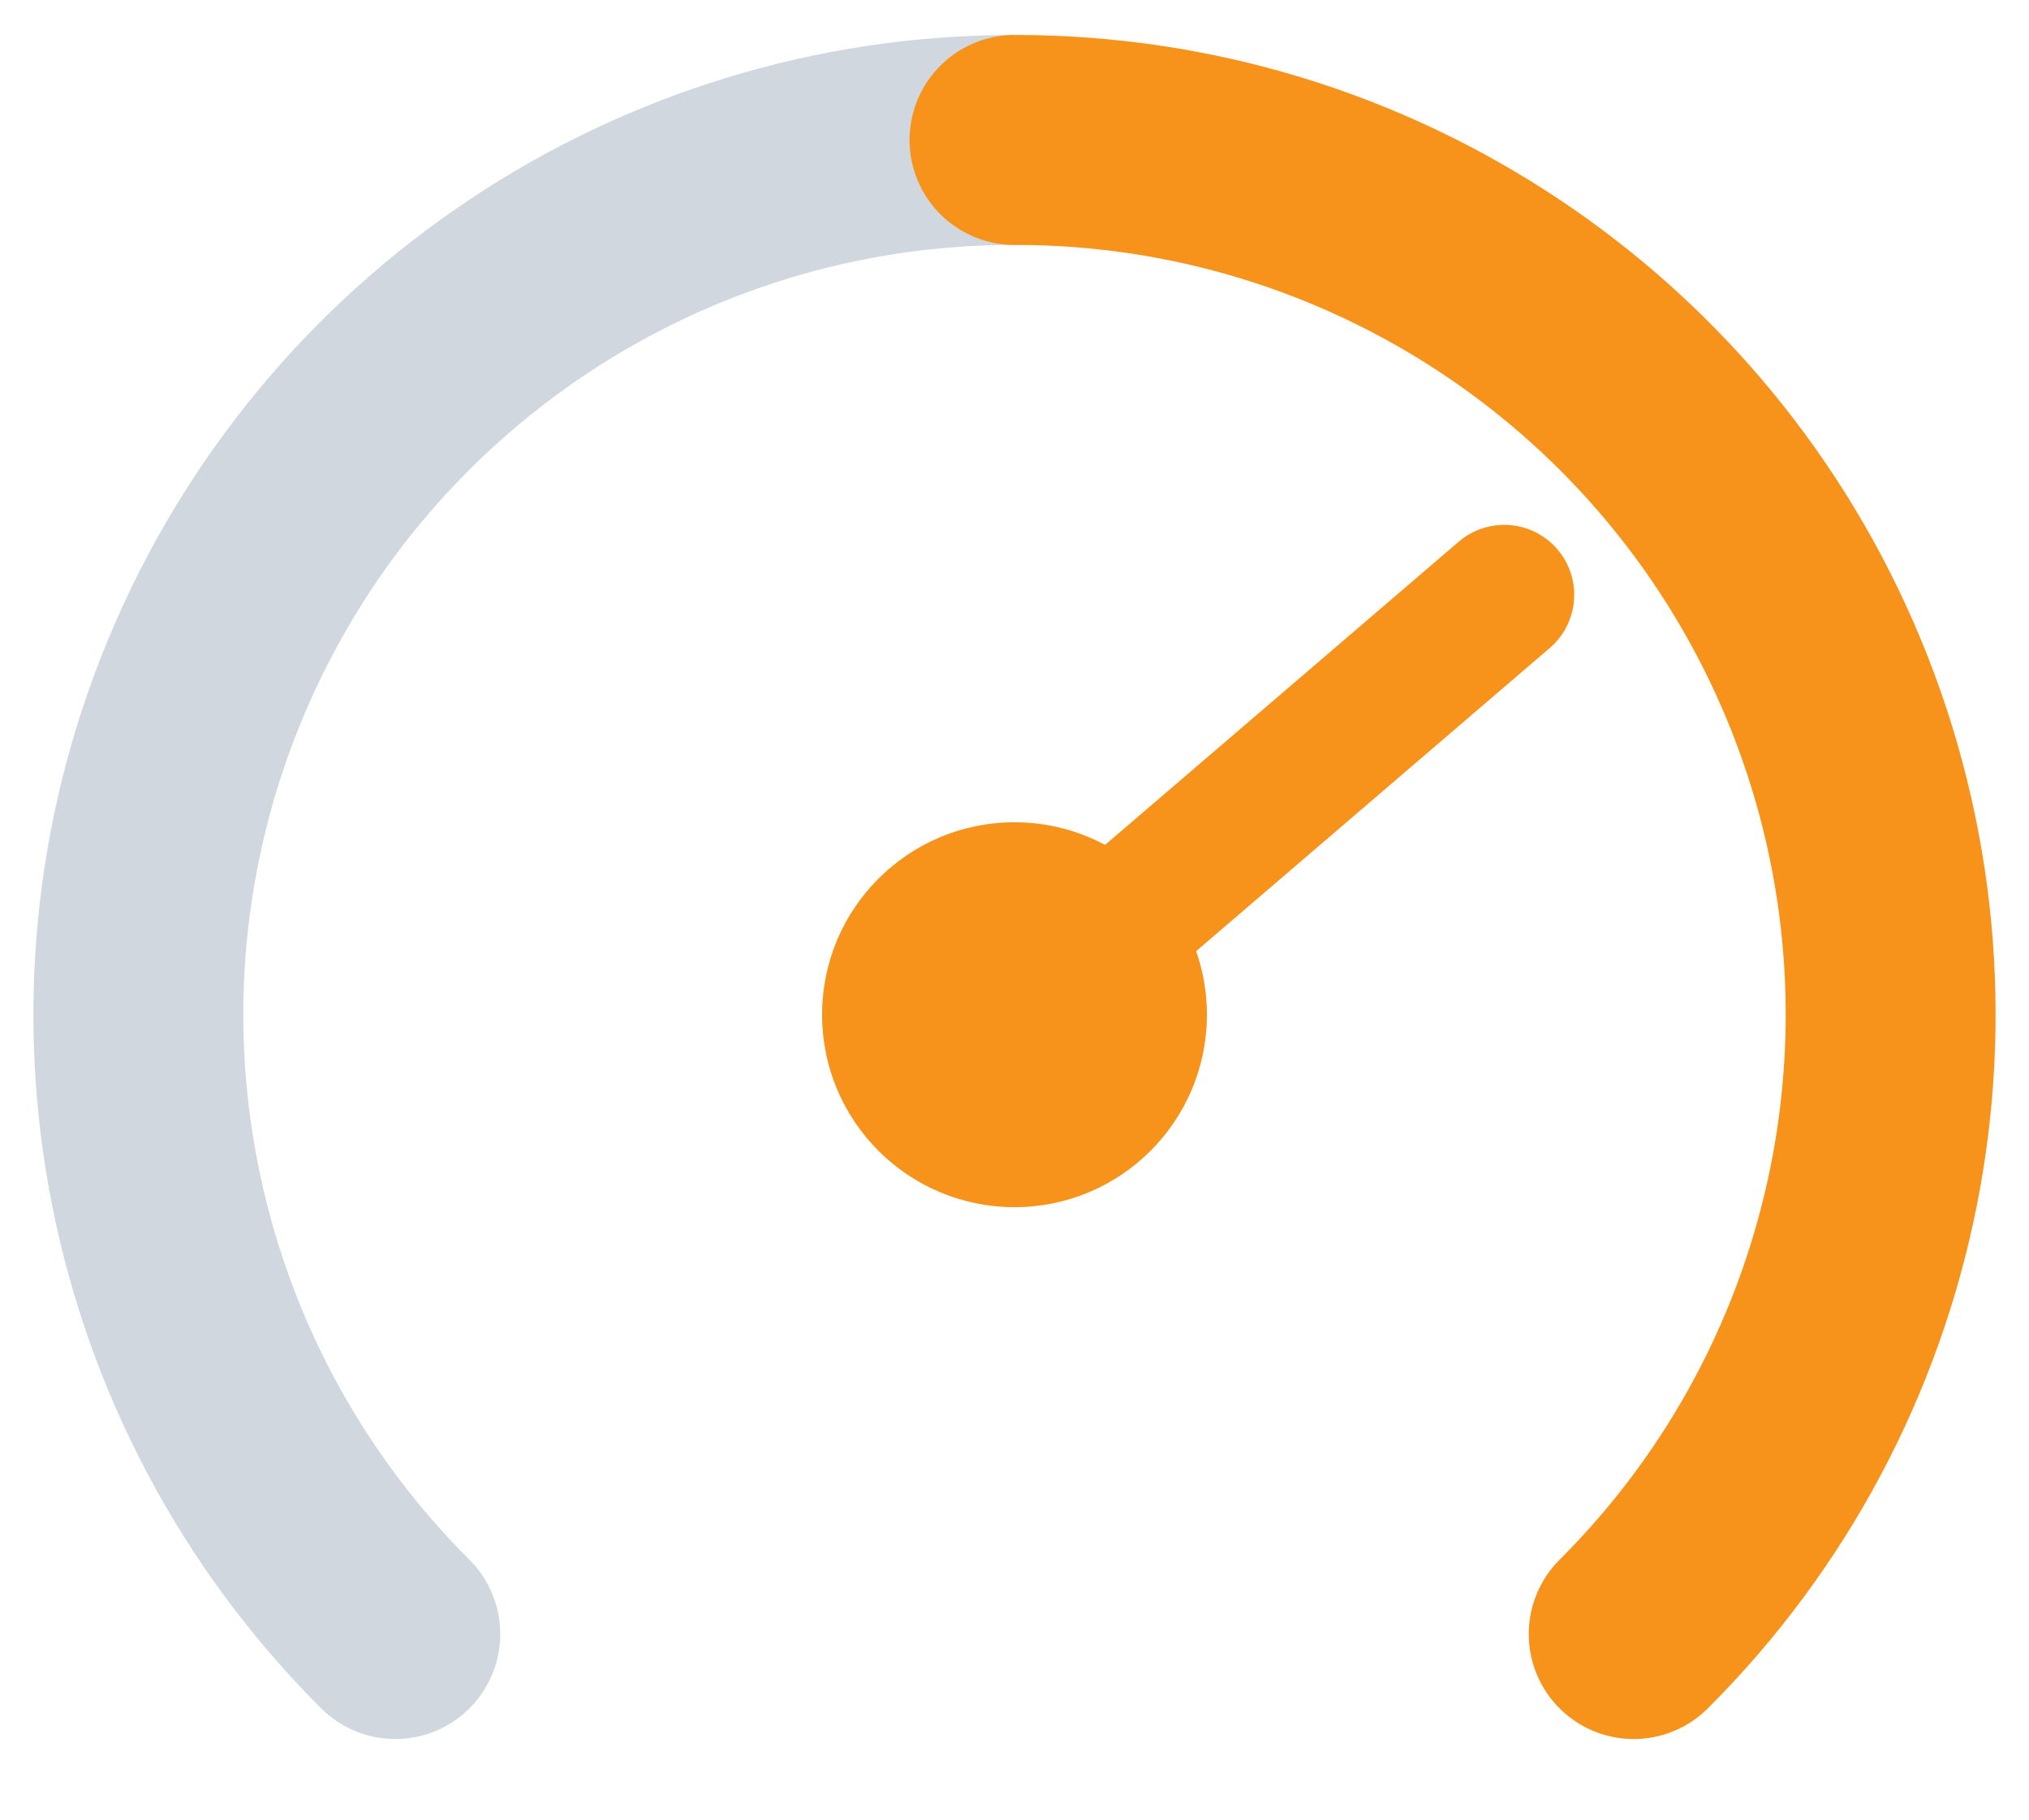
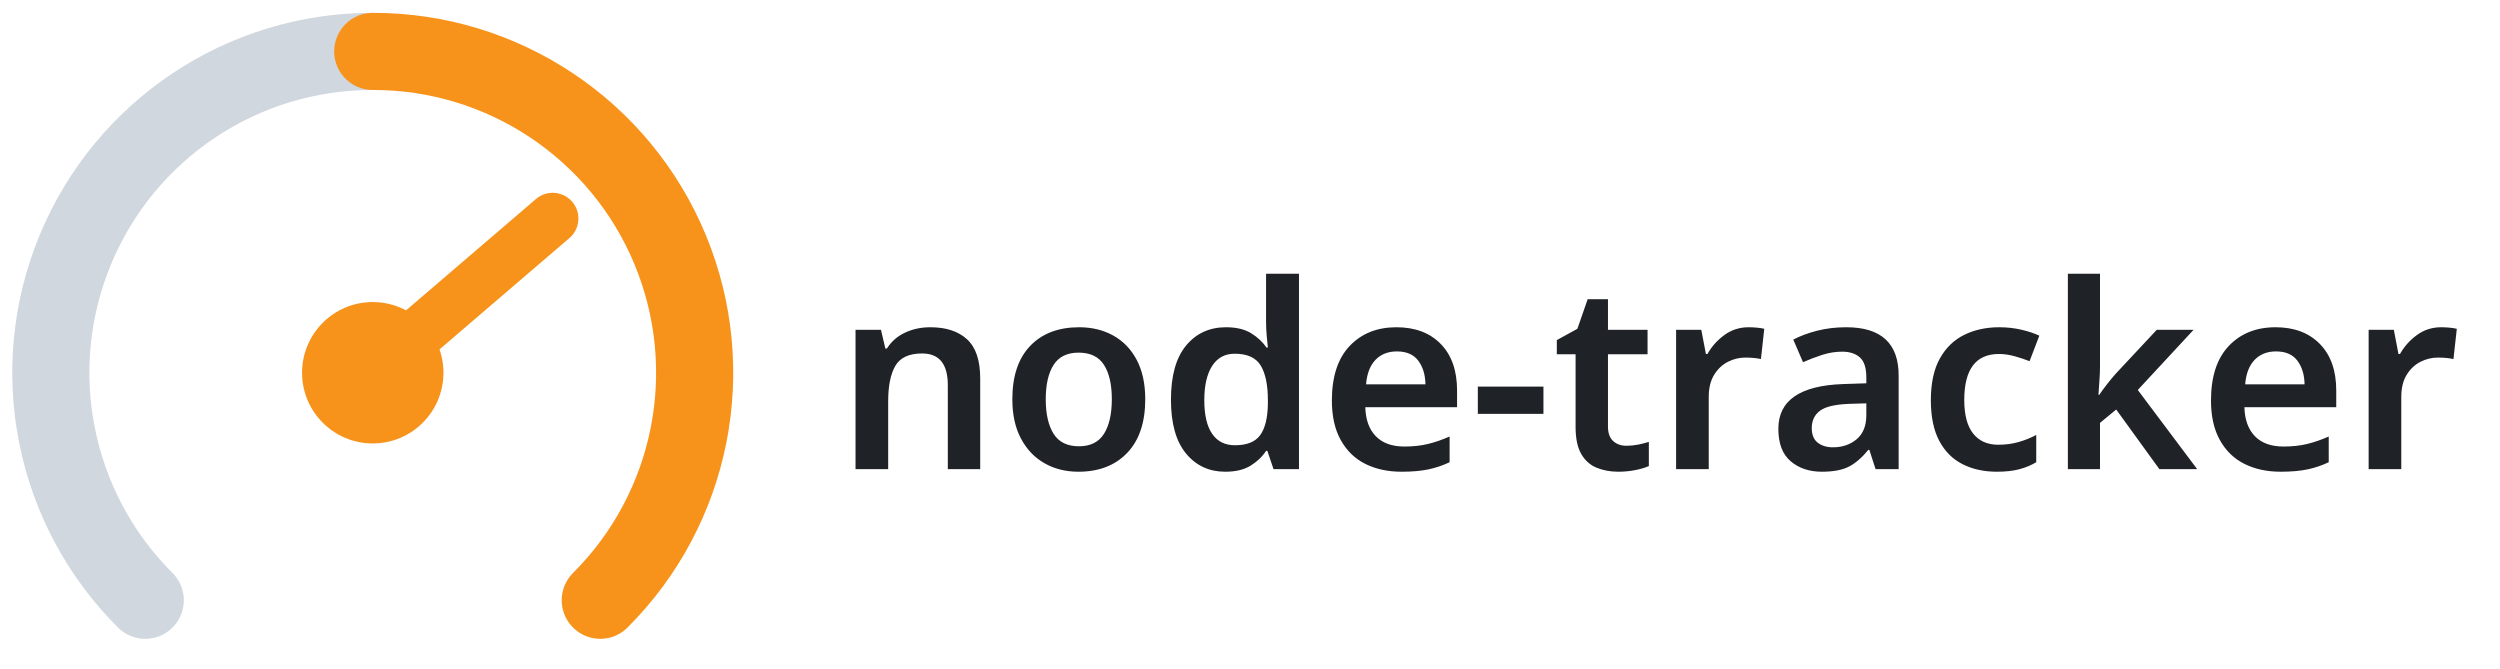
- <svg xmlns="http://www.w3.org/2000/svg" viewBox="6 6 116 104" width="116" height="104" role="img" aria-labelledby="t">
+ <svg xmlns="http://www.w3.org/2000/svg" viewBox="6 6 389 104" width="389" height="104" role="img" aria-labelledby="t">
  <g fill="none" stroke-width="12" stroke-linecap="round">
    <path d="M28.6 99.4A50 50 0 0 1 64 14" stroke="#d0d7de" />
    <path d="M64 14A50 50 0 0 1 99.4 99.4" stroke="#f7931a" />
  </g>
  <path d="M64 64 92 40" stroke="#f7931a" stroke-width="8" stroke-linecap="round" />
  <circle cx="64" cy="64" r="11" fill="#f7931a" />
+   <path fill="#1f2328" d="M150.76 56.92Q154.44 56.92 156.48 58.8Q158.52 60.68 158.52 64.88V79.0H153.48V65.92Q153.48 61.0 149.48 61.0Q146.44 61.0 145.32 62.92Q144.2 64.84 144.2 68.44V79.0H139.12V57.32H143.08L143.76 60.23H144.0Q145.04 58.59 146.82 57.76Q148.6 56.92 150.76 56.92ZM184.20 68.12Q184.20 73.52 181.40 76.46Q178.60 79.4 173.8 79.4Q170.84 79.4 168.52 78.08Q166.20 76.76 164.86 74.24Q163.52 71.72 163.52 68.12Q163.52 62.72 166.3 59.82Q169.08 56.92 173.92 56.92Q176.92 56.92 179.24 58.22Q181.56 59.51 182.88 62.01Q184.20 64.52 184.20 68.12ZM168.72 68.12Q168.72 71.56 169.94 73.5Q171.16 75.44 173.88 75.44Q176.56 75.44 177.78 73.5Q179.0 71.56 179.0 68.12Q179.0 64.68 177.78 62.78Q176.56 60.87 173.84 60.87Q171.16 60.87 169.94 62.78Q168.72 64.68 168.72 68.12ZM196.64 79.4Q192.88 79.4 190.54 76.56Q188.2 73.72 188.2 68.2Q188.2 62.6 190.56 59.76Q192.92 56.92 196.76 56.92Q199.16 56.92 200.66 57.84Q202.16 58.76 203.07 60.08H203.28Q203.2 59.44 203.1 58.26Q203.0 57.08 203.0 56.16V48.59H208.12V79.0H204.16L203.2 76.16H203.0Q202.11 77.52 200.59 78.46Q199.07 79.4 196.64 79.4ZM198.16 75.28Q200.95 75.28 202.09 73.7Q203.23 72.12 203.28 68.88V68.24Q203.28 64.76 202.18 62.90Q201.07 61.04 198.11 61.04Q195.83 61.04 194.61 62.94Q193.39 64.84 193.39 68.28Q193.39 71.72 194.61 73.5Q195.83 75.28 198.16 75.28ZM223.28 56.92Q227.64 56.92 230.18 59.52Q232.72 62.12 232.72 66.76V69.36H218.44Q218.52 72.28 220.08 73.88Q221.64 75.48 224.52 75.48Q226.56 75.48 228.2 75.08Q229.84 74.68 231.56 73.92V77.92Q229.96 78.68 228.24 79.04Q226.52 79.4 224.08 79.4Q220.88 79.4 218.44 78.18Q216.0 76.96 214.62 74.47Q213.24 72.0 213.24 68.32Q213.24 62.76 216.0 59.84Q218.76 56.92 223.28 56.92ZM223.36 60.68Q221.28 60.68 220.02 62.0Q218.76 63.32 218.56 65.8H227.8Q227.76 63.56 226.68 62.12Q225.60 60.68 223.36 60.68ZM235.95 70.4V66.16H246.16V70.4ZM259.08 75.36Q260.0 75.36 260.9 75.18Q261.8 75.0 262.56 74.76V78.52Q261.76 78.88 260.48 79.14Q259.2 79.4 257.8 79.4Q255.96 79.4 254.44 78.78Q252.92 78.16 252.04 76.64Q251.16 75.12 251.16 72.4V61.12H248.24V58.92L251.44 57.16L253.04 52.56H256.2V57.32H262.36V61.12H256.2V72.36Q256.2 73.88 257.0 74.62Q257.8 75.36 259.08 75.36ZM278.08 56.92Q278.68 56.92 279.36 56.98Q280.04 57.04 280.52 57.16L280.0 61.87Q279.52 61.76 278.9 61.7Q278.28 61.64 277.56 61.64Q276.16 61.64 274.86 62.3Q273.56 62.96 272.72 64.32Q271.88 65.68 271.88 67.76V79.0H266.8V57.32H270.72L271.44 61.08H271.68Q272.64 59.36 274.3 58.14Q275.96 56.92 278.08 56.92ZM293.28 56.92Q301.43 56.92 301.43 64.44V79.0H297.84L296.87 76.0H296.71Q295.28 77.76 293.74 78.58Q292.2 79.4 289.47 79.4Q286.55 79.4 284.64 77.78Q282.71 76.16 282.71 72.72Q282.71 66.12 292.76 65.76L296.4 65.64V64.72Q296.4 62.51 295.4 61.62Q294.4 60.72 292.64 60.72Q291.08 60.72 289.53 61.22Q287.99 61.72 286.55 62.36L285.03 58.84Q286.64 58.0 288.74 57.46Q290.84 56.92 293.28 56.92ZM293.76 68.84Q290.47 68.96 289.19 69.91Q287.91 70.88 287.91 72.6Q287.91 74.16 288.84 74.88Q289.76 75.6 291.2 75.6Q293.4 75.6 294.9 74.34Q296.4 73.08 296.4 70.6V68.76ZM316.72 79.4Q313.68 79.4 311.36 78.22Q309.04 77.04 307.74 74.58Q306.44 72.12 306.44 68.28Q306.44 64.28 307.84 61.78Q309.24 59.28 311.64 58.1Q314.04 56.92 317.08 56.92Q318.88 56.92 320.52 57.3Q322.15 57.68 323.32 58.23L321.8 62.2Q320.68 61.76 319.44 61.42Q318.2 61.08 317.04 61.08Q311.64 61.08 311.64 68.24Q311.64 71.72 313.02 73.46Q314.4 75.2 316.92 75.2Q318.64 75.2 320.1 74.78Q321.56 74.36 322.84 73.68V77.92Q321.64 78.64 320.18 79.02Q318.72 79.4 316.72 79.4ZM332.76 63.04Q332.76 64.08 332.67 65.24Q332.59 66.4 332.52 67.44H332.64Q333.12 66.72 333.84 65.8Q334.56 64.88 335.2 64.16L341.59 57.32H347.32L338.64 66.68L347.88 79.0H342.0L335.28 69.72L332.76 71.8V79.0H327.76V48.59H332.76ZM360.08 56.92Q364.43 56.92 366.97 59.52Q369.52 62.12 369.52 66.76V69.36H355.23Q355.31 72.28 356.87 73.88Q358.43 75.48 361.31 75.48Q363.35 75.48 365.0 75.08Q366.64 74.68 368.35 73.92V77.92Q366.76 78.68 365.03 79.04Q363.31 79.4 360.87 79.4Q357.67 79.4 355.23 78.18Q352.79 76.96 351.41 74.47Q350.03 72.0 350.03 68.32Q350.03 62.76 352.79 59.84Q355.55 56.92 360.08 56.92ZM360.15 60.68Q358.08 60.68 356.81 62.0Q355.55 63.32 355.35 65.8H364.59Q364.55 63.56 363.47 62.12Q362.4 60.68 360.15 60.68ZM385.84 56.92Q386.44 56.92 387.12 56.98Q387.8 57.04 388.28 57.16L387.76 61.87Q387.28 61.76 386.65 61.7Q386.04 61.64 385.32 61.64Q383.92 61.64 382.62 62.3Q381.32 62.96 380.48 64.32Q379.64 65.68 379.64 67.76V79.0H374.56V57.32H378.48L379.2 61.08H379.44Q380.4 59.36 382.06 58.14Q383.72 56.92 385.84 56.92Z" />
</svg>
